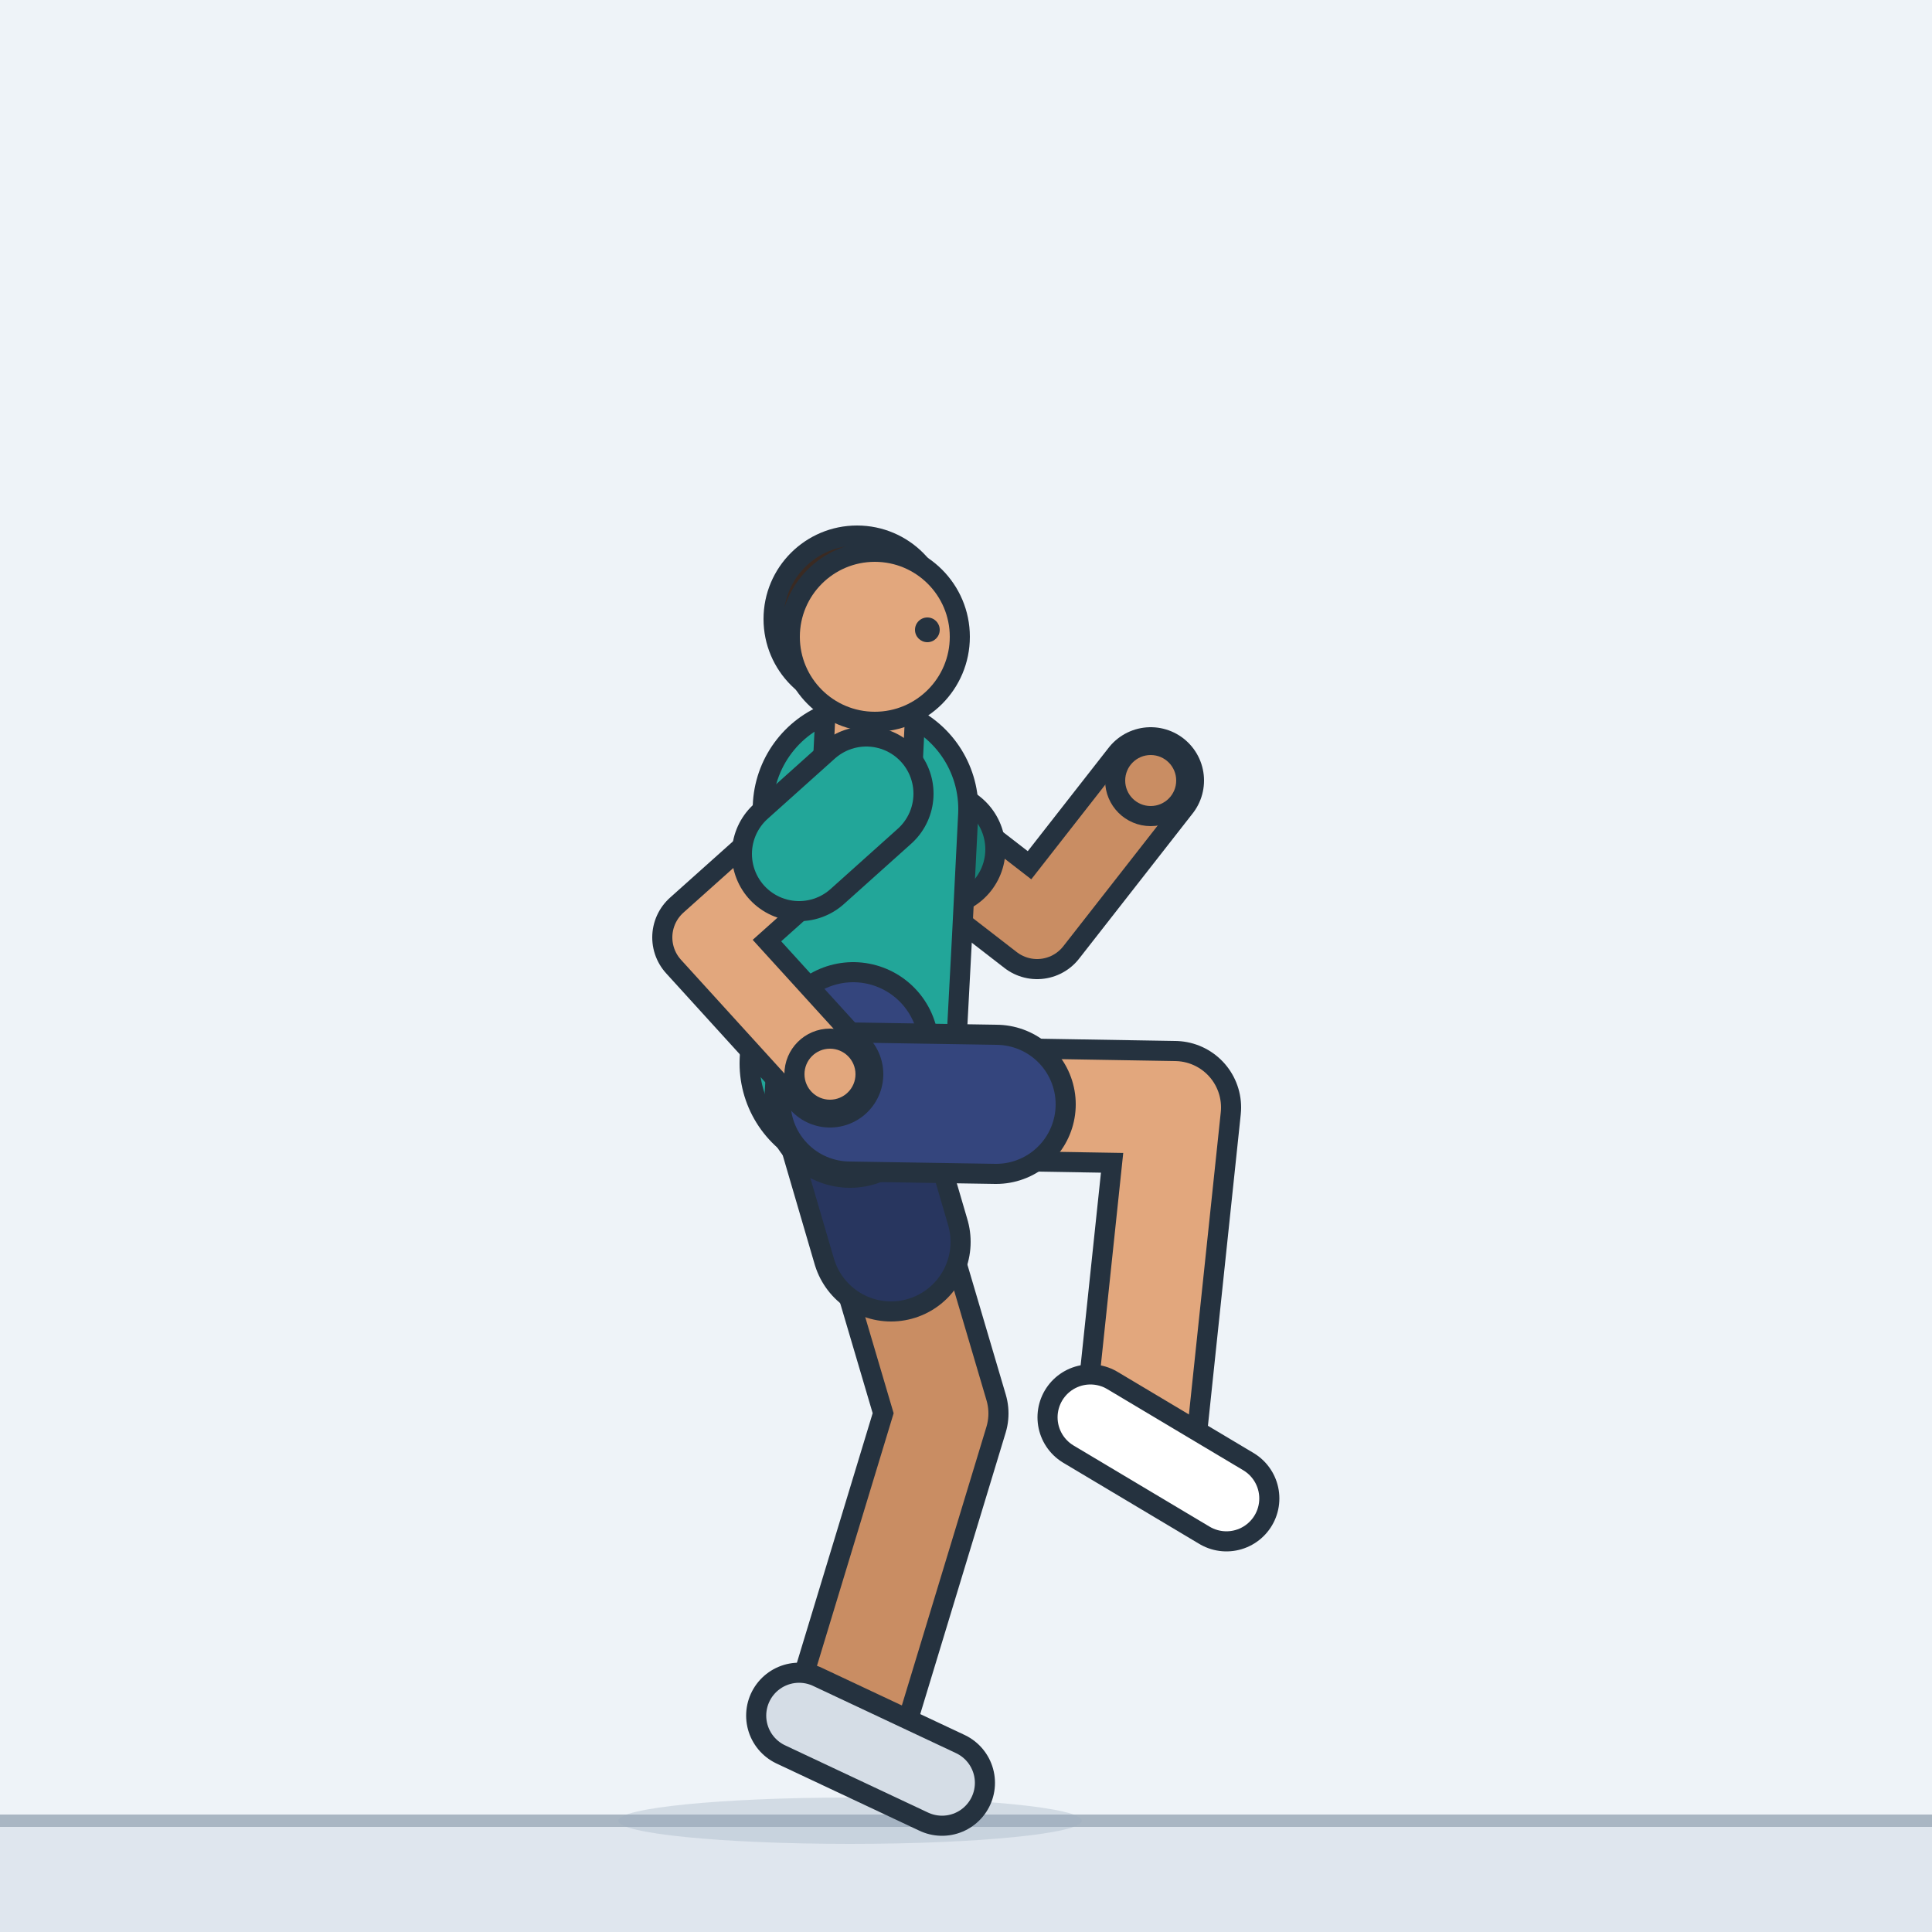
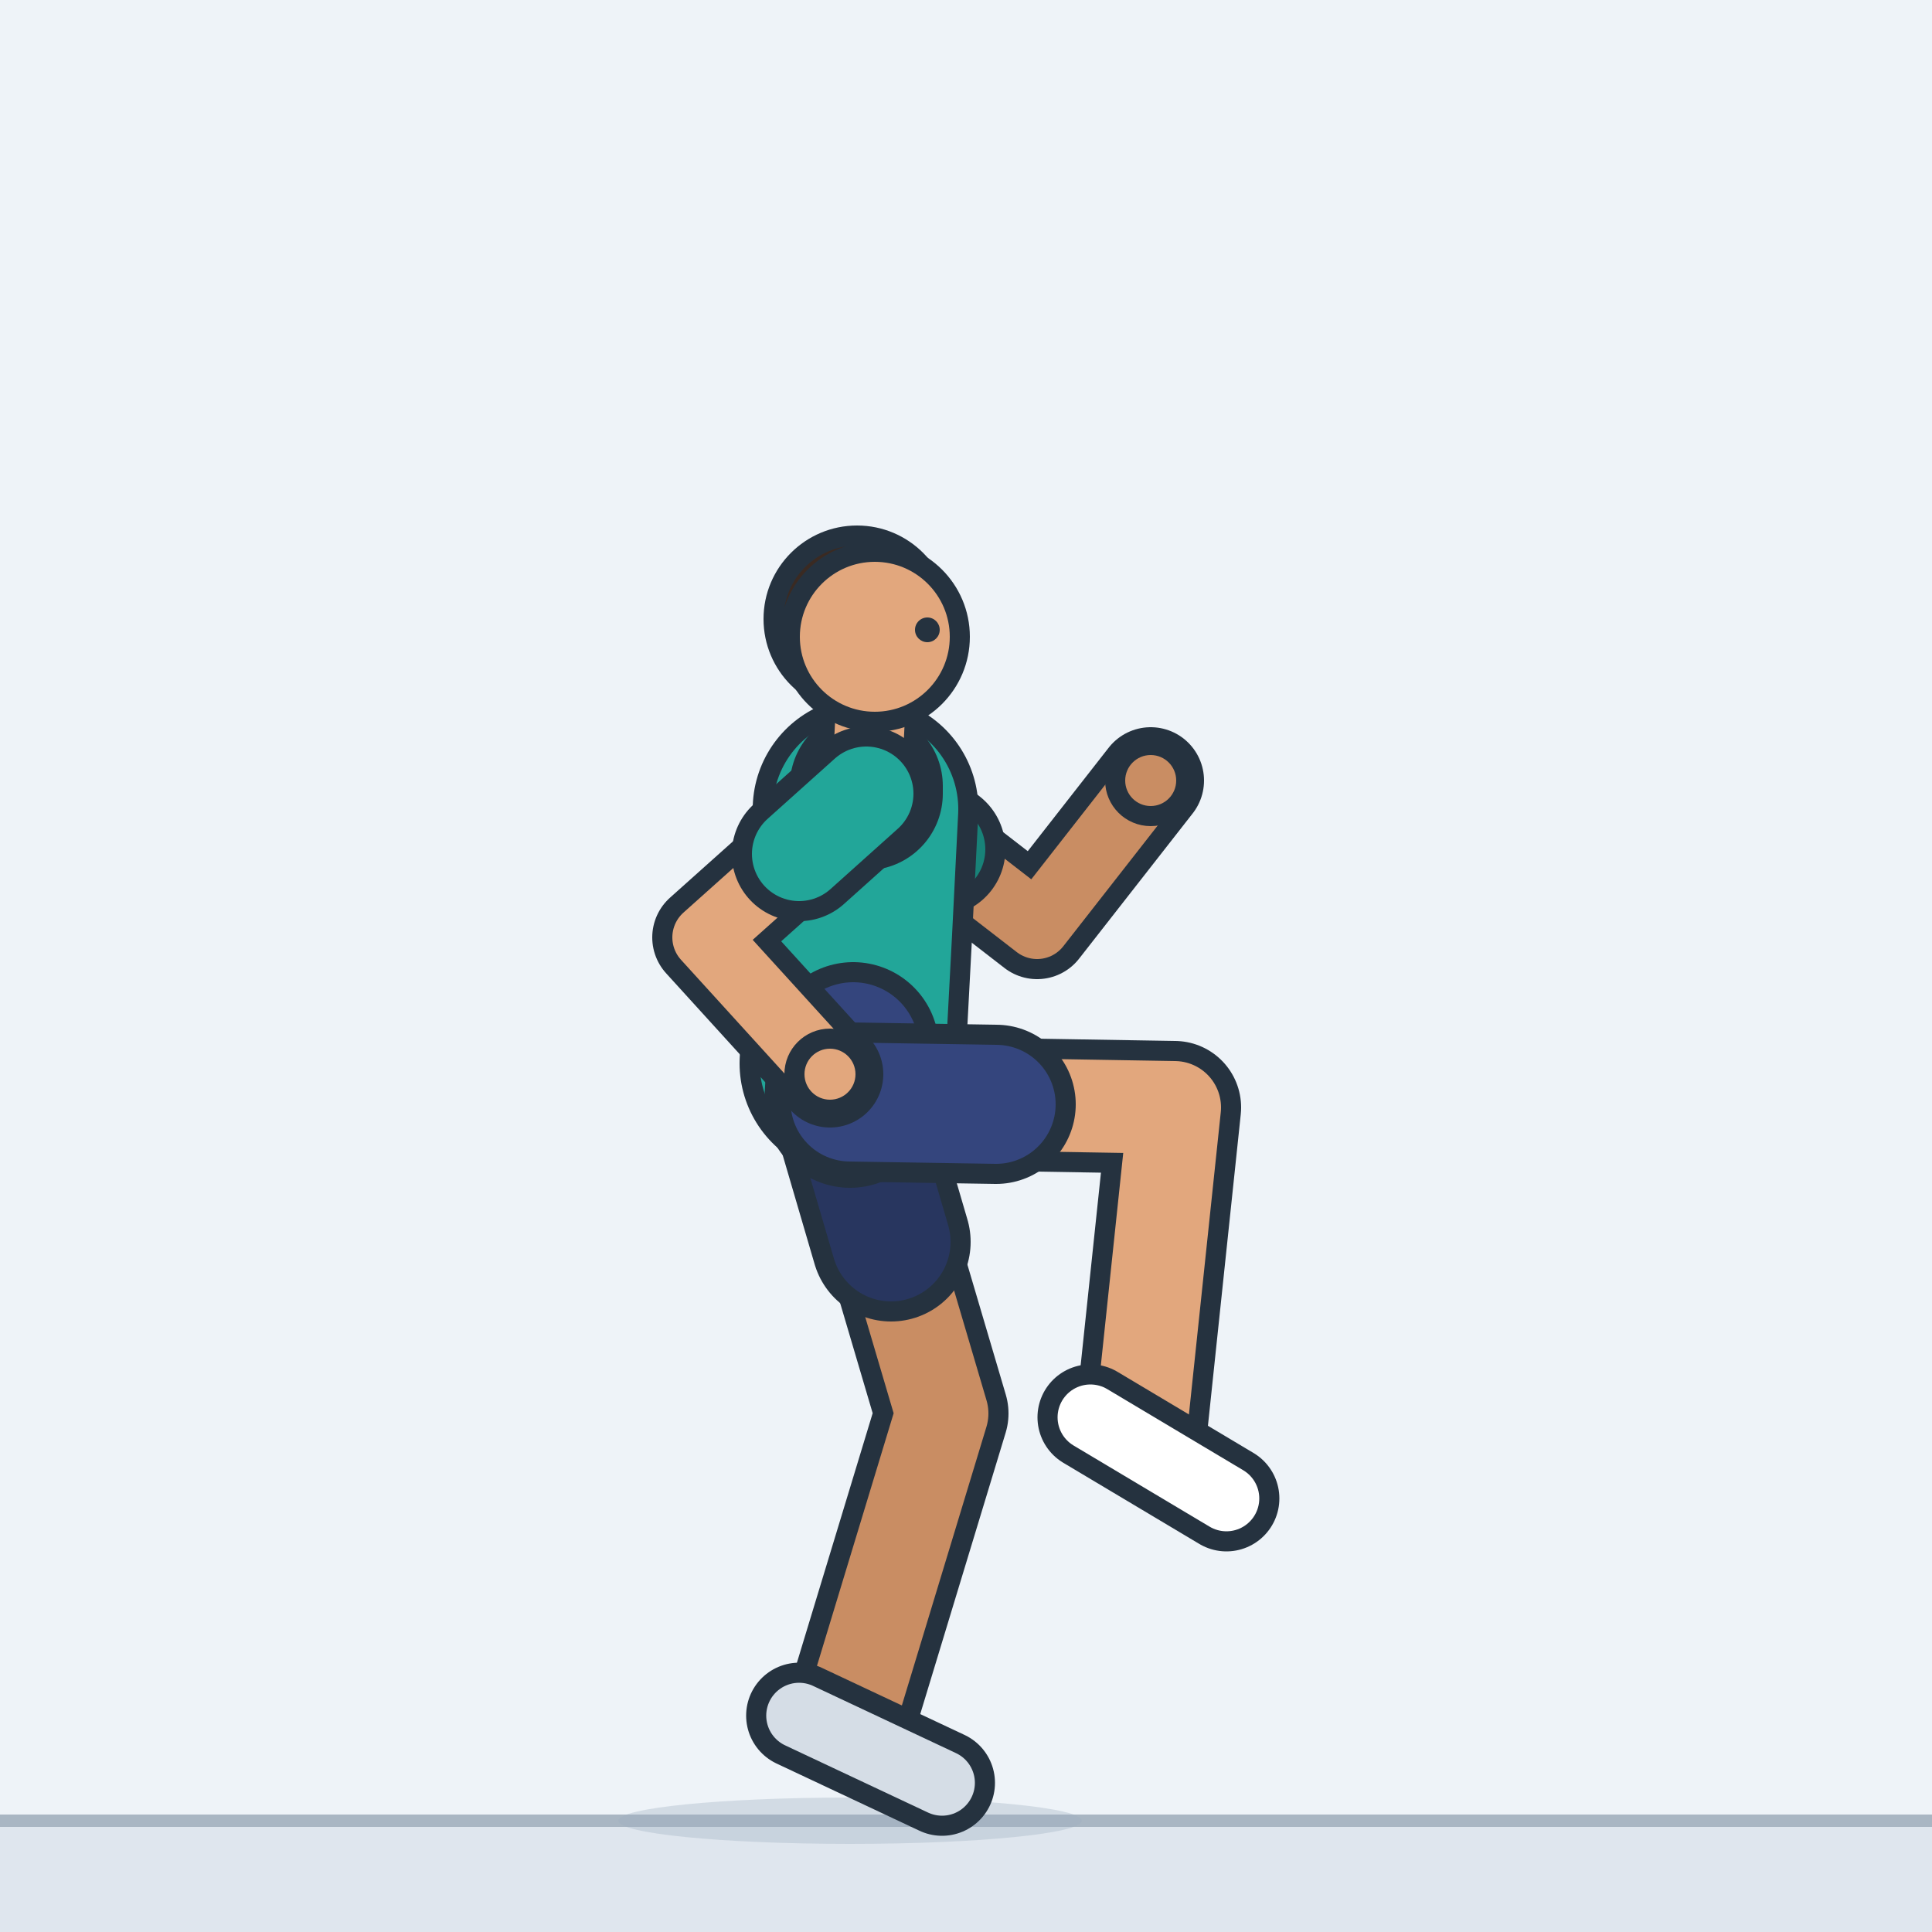
<svg xmlns="http://www.w3.org/2000/svg" width="260" height="260" viewBox="-108.4 -235.6 250 250" role="img" aria-label="High knees">
  <style>polyline{fill:none;stroke-linecap:round;stroke-linejoin:round}</style>
  <rect x="-108.4" y="-235.6" width="250" height="250" fill="#eef3f8" />
  <g>
    <rect x="-108.4" y="0" width="250" height="14.4" fill="#dfe6ee" />
    <line x1="-108.4" y1="0" x2="141.6" y2="0" stroke="#a9b6c3" stroke-width="1.6" />
    <ellipse cx="1.6" cy="0" rx="30" ry="3" fill="#9fb0c0" opacity="0.35" />
    <defs>
      <polyline id="sarmL" points="3.7,-132.9 25.8,-115.8 40.5,-134.6" />
      <polyline id="ssleeveL" points="3.7,-132.9 13,-125.7" />
      <circle id="shandL" r="4.6" cx="40.5" cy="-134.6" />
      <polyline id="slegL" points="1.6,-93 13.5,-52.7 1.6,-13.5" />
      <polyline id="sshortsL" points="1.6,-93 6.9,-74.9" />
      <polyline id="sfootL" points="-5,-13.6 13.5,-4.9" />
      <polyline id="storso" points="1.9,-98 2.8,-115 3.6,-130.9" />
      <polyline id="spelvis" points="1.6,-93 2,-100 1.6,-93" />
+       <polyline id="syoke" points="3.7,-132.9 3.7,-133.9 3.7,-132.9" />
      <polyline id="sneck" points="3.8,-134.9 4.3,-144.9" />
      <circle id="shair" r="10.8" cx="2.5" cy="-155.5" />
      <circle id="shead" r="11" cx="4.8" cy="-153.2" />
      <circle id="seyeR" r="1.6" cx="11.6" cy="-154.1" />
      <polyline id="slegR" points="1.6,-93 43.6,-92.3 39.3,-51.5" />
      <polyline id="sshortsR" points="1.6,-93 20.5,-92.7" />
      <polyline id="sfootR" points="32.7,-52.2 50.3,-41.7" />
      <polyline id="sarmR" points="3.7,-132.9 -17.1,-114.3 -1,-96.6" />
      <polyline id="ssleeveR" points="3.7,-132.9 -5,-125.1" />
      <circle id="shandR" r="4.6" cx="-1" cy="-96.6" />
    </defs>
    <use href="#sarmL" stroke="#25323f" stroke-width="13.8" />
    <use href="#sarmL" stroke="#c98d63" stroke-width="8.6" />
    <use href="#ssleeveL" stroke="#25323f" stroke-width="17.4" />
    <use href="#ssleeveL" stroke="#188278" stroke-width="12.2" />
    <use href="#shandL" fill="#c98d63" stroke="#25323f" stroke-width="2.6" />
    <use href="#slegL" stroke="#25323f" stroke-width="17.2" />
    <use href="#slegL" stroke="#c98d63" stroke-width="12" />
    <use href="#sshortsL" stroke="#25323f" stroke-width="20.6" />
    <use href="#sshortsL" stroke="#28365f" stroke-width="15.4" />
    <use href="#sfootL" stroke="#25323f" stroke-width="13.7" />
    <use href="#sfootL" stroke="#d5dde6" stroke-width="8.5" />
    <use href="#storso" stroke="#25323f" stroke-width="29.2" />
    <use href="#storso" stroke="#22a699" stroke-width="24" />
    <use href="#spelvis" stroke="#25323f" stroke-width="22.2" />
    <use href="#spelvis" stroke="#34457d" stroke-width="17" />
+     <use href="#syoke" stroke="#25323f" stroke-width="19.8" />
+     <use href="#syoke" stroke="#22a699" stroke-width="14.6" />
    <use href="#sneck" stroke="#25323f" stroke-width="14.2" />
    <use href="#sneck" stroke="#e2a77d" stroke-width="9" />
    <use href="#shair" fill="#3a2a22" stroke="#25323f" stroke-width="2.6" />
    <use href="#shead" fill="#e2a77d" stroke="#25323f" stroke-width="2.6" />
    <use href="#seyeR" fill="#25323f" />
    <use href="#slegR" stroke="#25323f" stroke-width="17.2" />
    <use href="#slegR" stroke="#e2a77d" stroke-width="12" />
    <use href="#sshortsR" stroke="#25323f" stroke-width="20.6" />
    <use href="#sshortsR" stroke="#34457d" stroke-width="15.4" />
    <use href="#sfootR" stroke="#25323f" stroke-width="13.7" />
    <use href="#sfootR" stroke="#ffffff" stroke-width="8.5" />
    <use href="#sarmR" stroke="#25323f" stroke-width="13.8" />
    <use href="#sarmR" stroke="#e2a77d" stroke-width="8.6" />
    <use href="#ssleeveR" stroke="#25323f" stroke-width="17.4" />
    <use href="#ssleeveR" stroke="#22a699" stroke-width="12.2" />
    <use href="#shandR" fill="#e2a77d" stroke="#25323f" stroke-width="2.6" />
  </g>
</svg>
